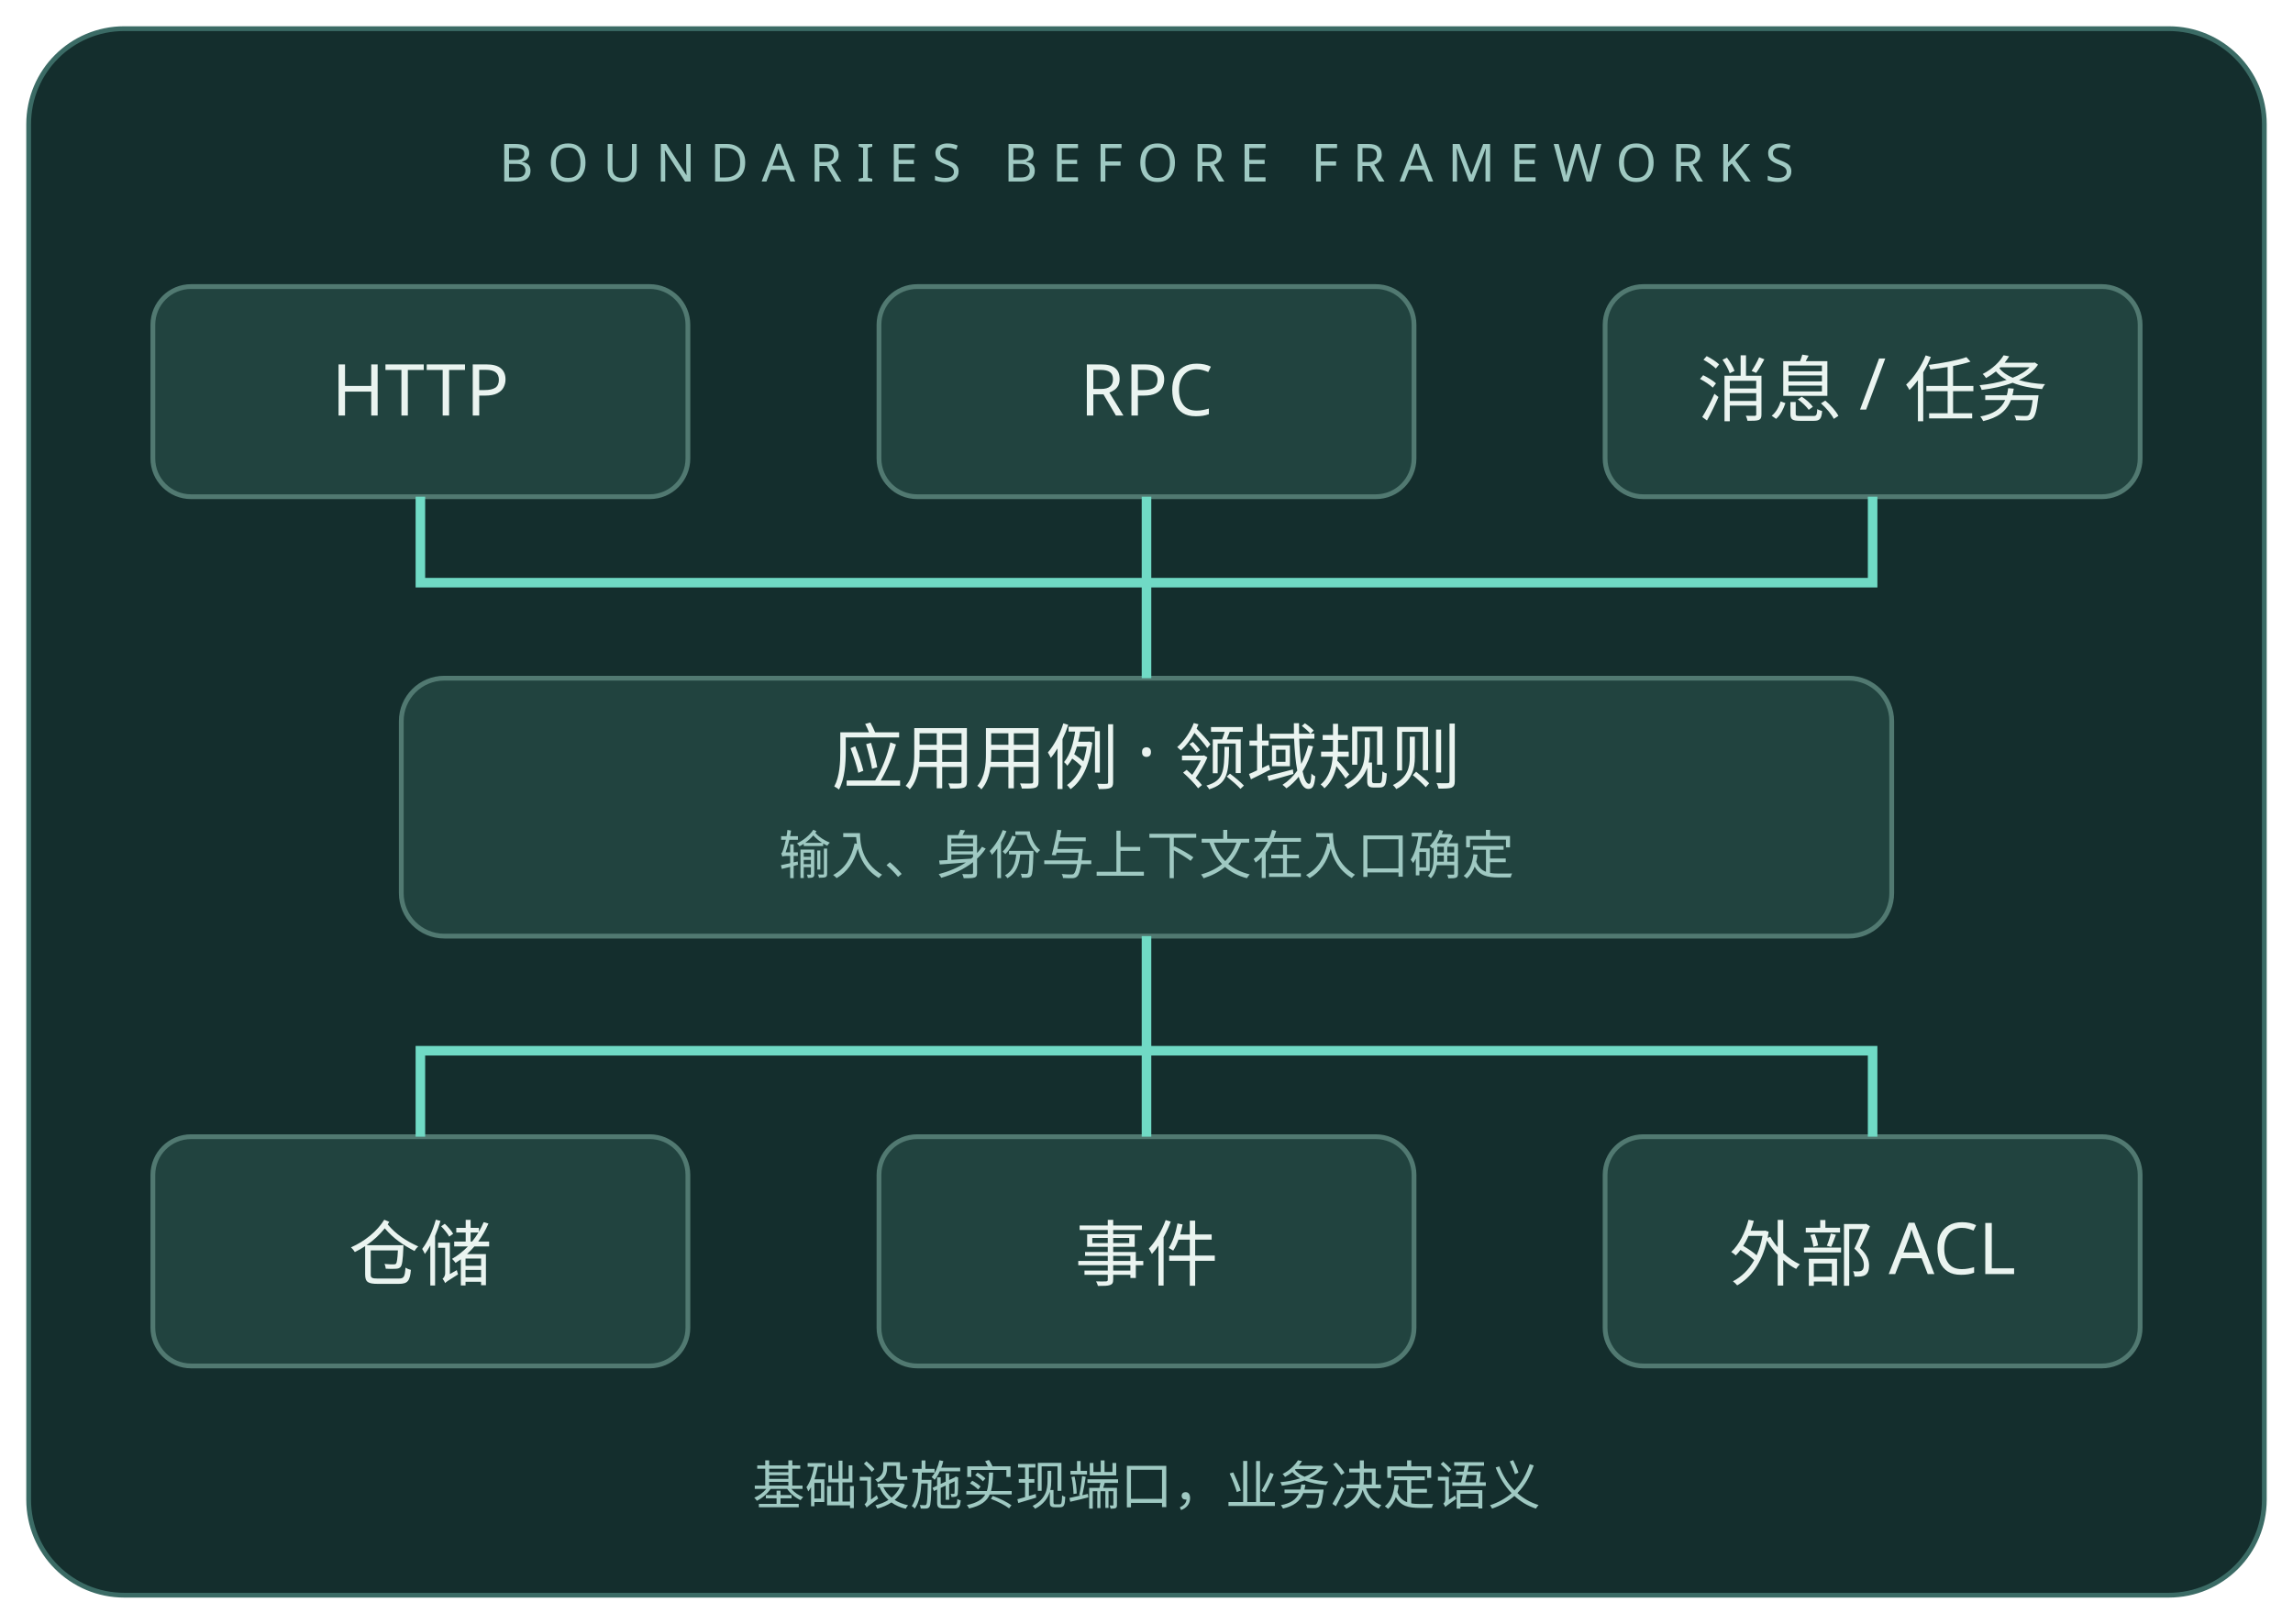
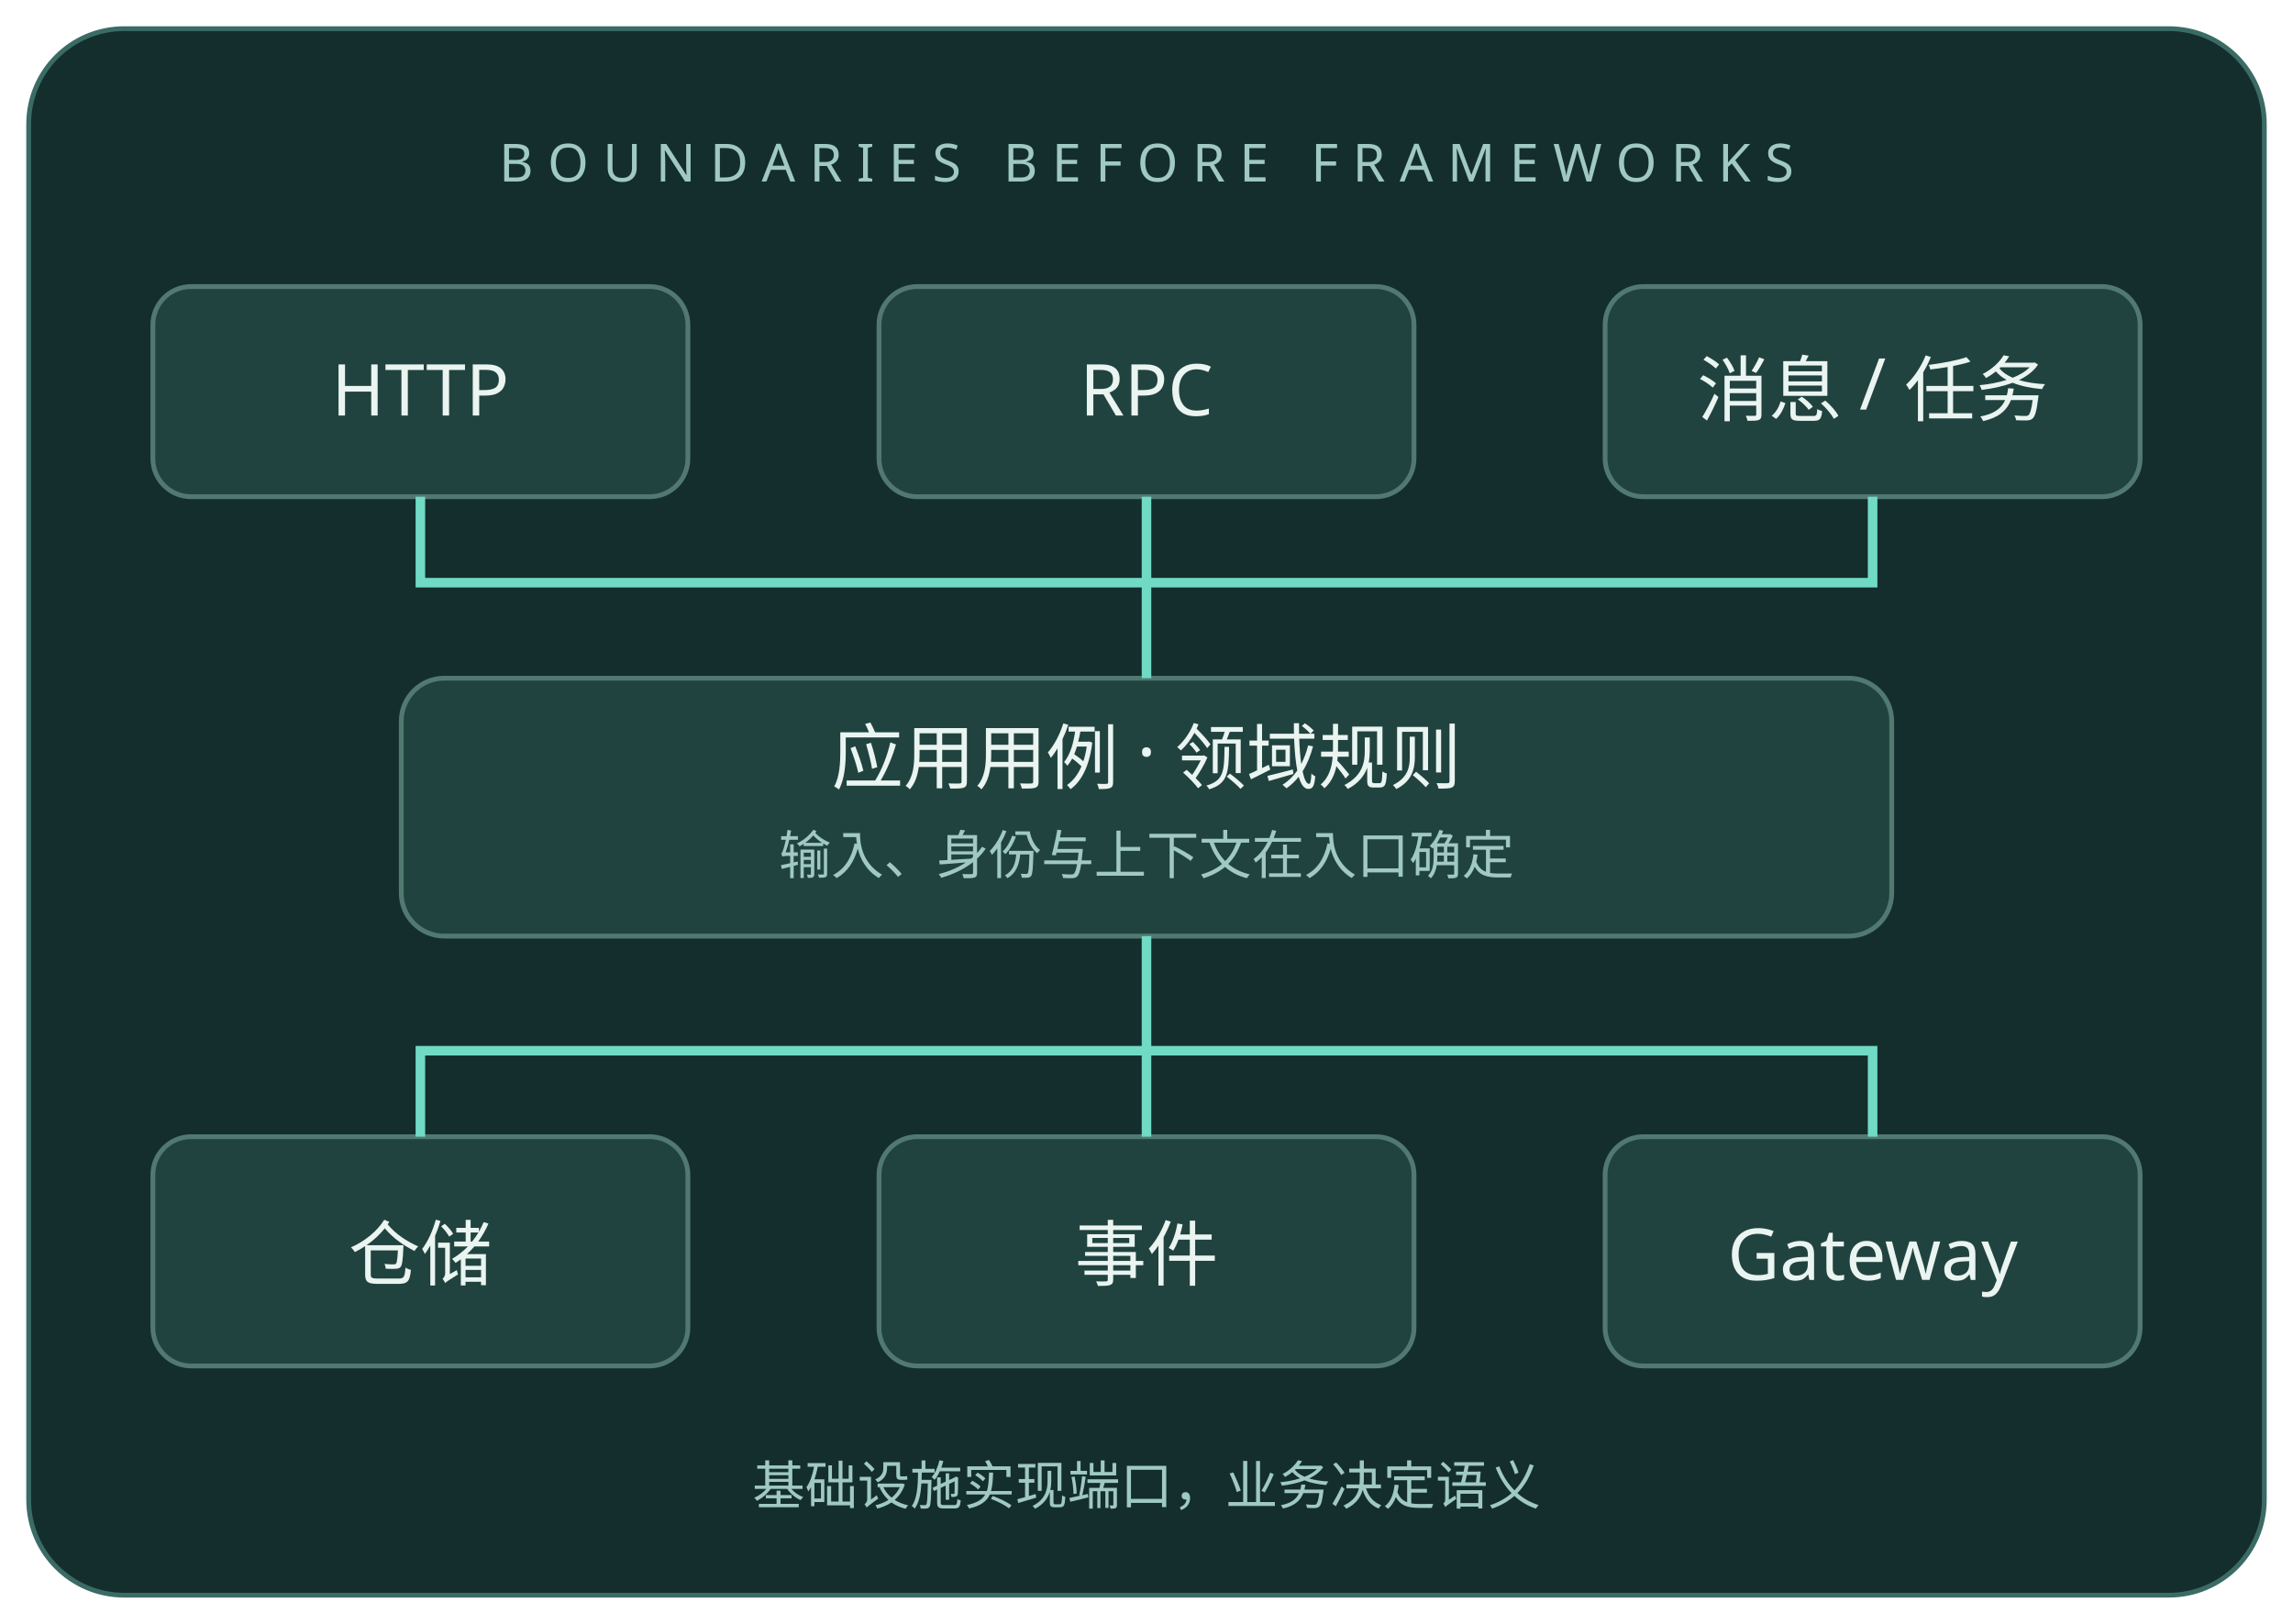
<svg xmlns="http://www.w3.org/2000/svg" viewBox="0 0 480 340" role="img" aria-labelledby="title desc">
  <rect x="6" y="6" width="468" height="328" rx="20" fill="#142e2d" stroke="#3b6b65" />
  <g font-family="sans-serif" text-anchor="middle">
    <text x="240" y="38" fill="#9fc9c2" font-size="11" letter-spacing="3">BOUNDARIES BEFORE FRAMEWORKS</text>
    <g fill="#21433f" stroke="#517971">
      <rect x="32" y="60" width="112" height="44" rx="8" />
      <rect x="184" y="60" width="112" height="44" rx="8" />
      <rect x="336" y="60" width="112" height="44" rx="8" />
      <rect x="84" y="142" width="312" height="54" rx="9" />
      <rect x="32" y="238" width="112" height="48" rx="8" />
      <rect x="184" y="238" width="112" height="48" rx="8" />
      <rect x="336" y="238" width="112" height="48" rx="8" />
    </g>
    <path d="M88 104v18h152v20m152-38v18H240m0-18v38m0 54v24H88v18m152-18v18m0-18h152v18" fill="none" stroke="#70dac5" stroke-width="2" />
    <g fill="#eaf4f0" font-size="15">
      <text x="88" y="87">HTTP</text>
      <text x="240" y="87">RPC</text>
      <text x="392" y="87">消息 / 任务</text>
      <text x="240" y="164">应用用例 · 领域规则</text>
      <text x="88" y="268">仓储</text>
      <text x="240" y="268">事件</text>
-       <text x="392" y="268">外部 ACL</text>
+       <text x="392" y="268">Gateway</text>
    </g>
    <text x="240" y="183" fill="#9fc9c2" font-size="11">输入、身份与上下文在入口确定</text>
    <text x="240" y="315" fill="#9fc9c2" font-size="11">基础设施实现端口，业务决定语义</text>
  </g>
</svg>
